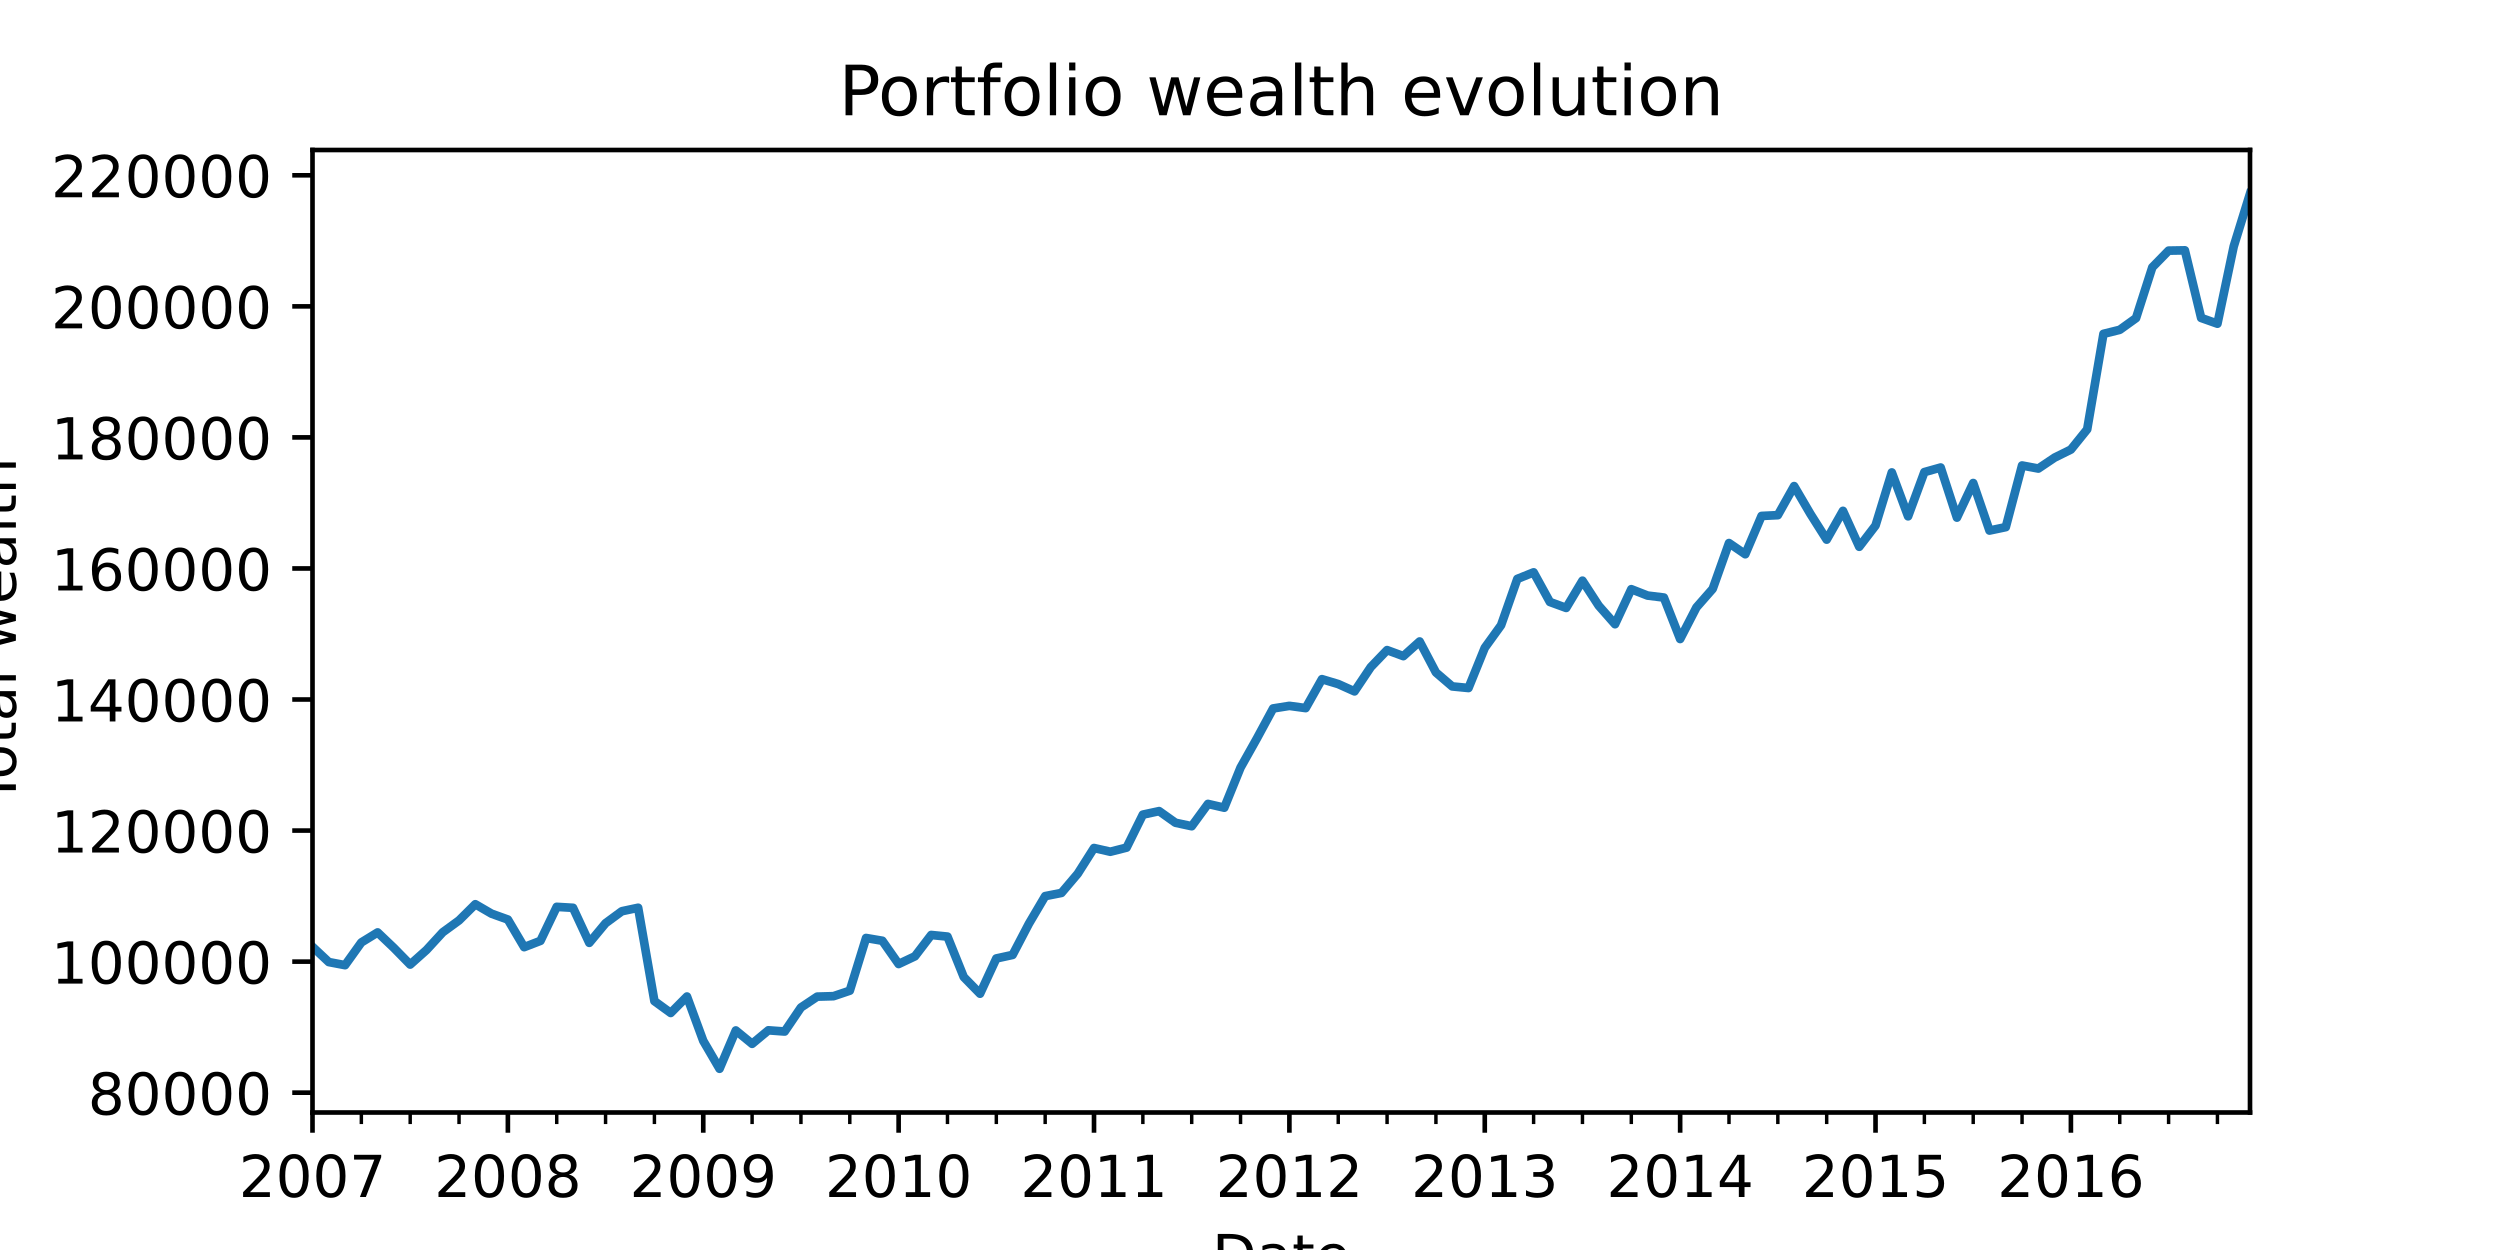
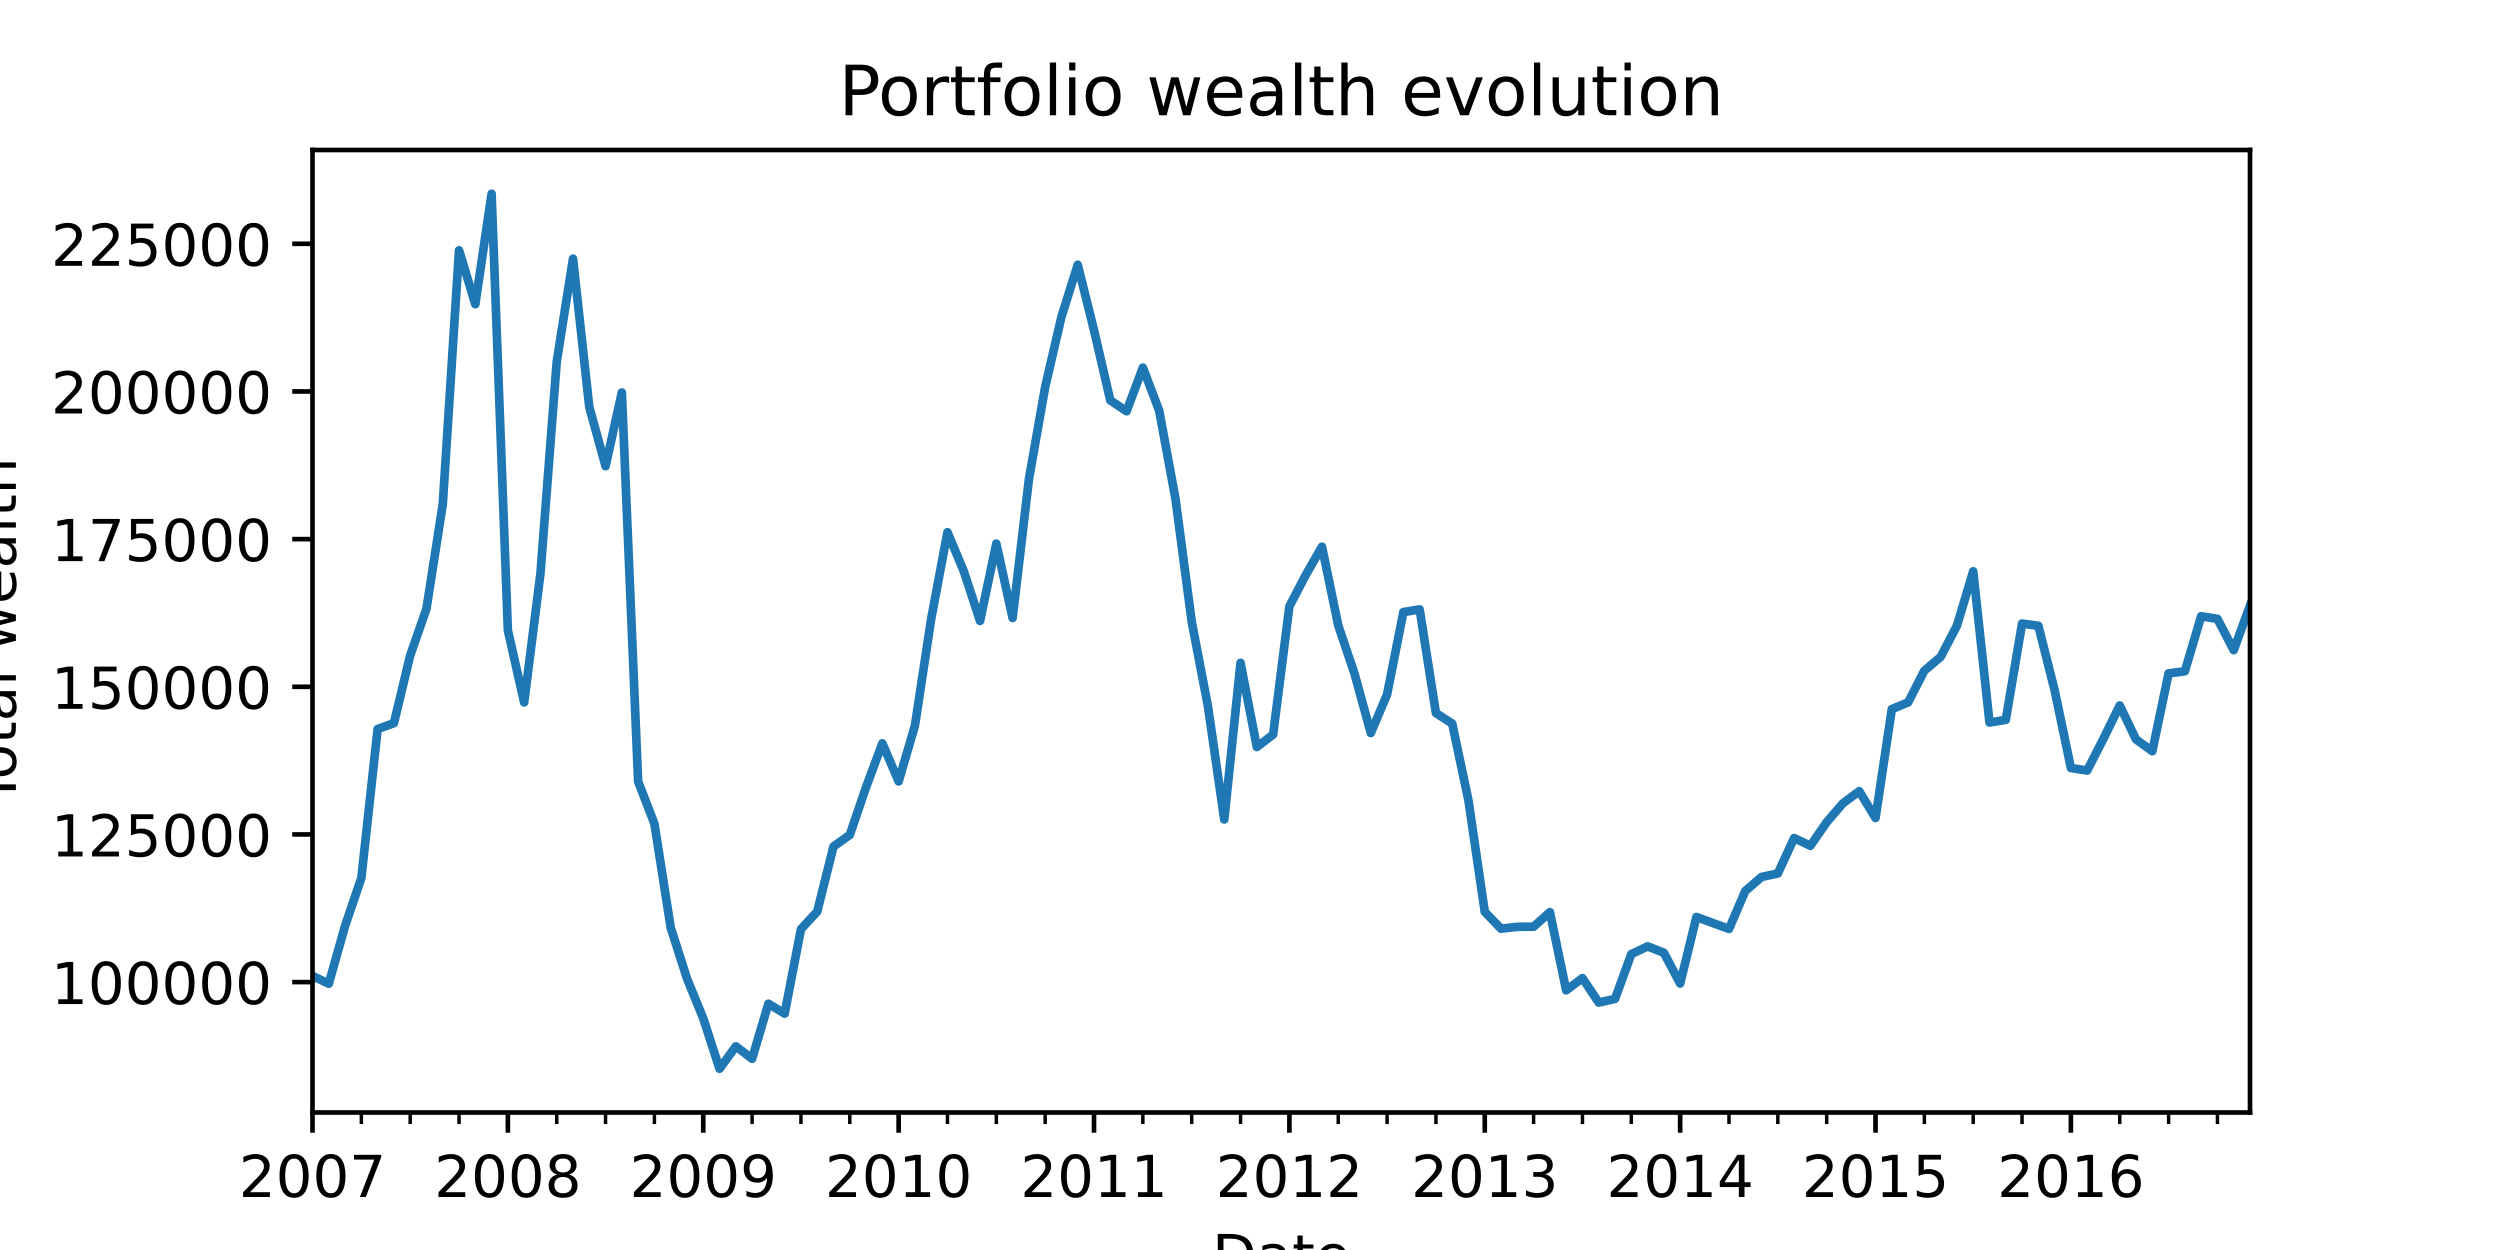
<svg xmlns="http://www.w3.org/2000/svg" xmlns:xlink="http://www.w3.org/1999/xlink" width="432pt" height="216pt" viewBox="0 0 432 216" version="1.1">
  <defs>
    <style type="text/css">*{stroke-linejoin: round; stroke-linecap: butt}</style>
  </defs>
  <g id="figure_1">
    <g id="patch_1">
      <path d="M 0 216  L 432 216  L 432 0  L 0 0  z " style="fill: #ffffff" />
    </g>
    <g id="axes_1">
      <g id="patch_2">
        <path d="M 54 192.24  L 388.8 192.24  L 388.8 25.92  L 54 25.92  z " style="fill: #ffffff" />
      </g>
      <g id="matplotlib.axis_1">
        <g id="xtick_1">
          <g id="line2d_1">
            <defs>
-               <path id="m7a31e59b3d" d="M 0 0  L 0 3.5  " style="stroke: #000000; stroke-width: 0.8" />
+               <path id="m3f038d7e3b" d="M 0 0  L 0 3.5  " style="stroke: #000000; stroke-width: 0.8" />
            </defs>
            <g>
-               <use xlink:href="#m7a31e59b3d" x="54" y="192.24" style="stroke: #000000; stroke-width: 0.8" />
+               <use xlink:href="#m3f038d7e3b" x="54" y="192.24" style="stroke: #000000; stroke-width: 0.8" />
            </g>
          </g>
          <g id="text_1">
            <g transform="translate(41.275 206.8384)scale(0.1 -0.1)">
              <defs>
                <path id="DejaVuSans-32" d="M 1228 531  L 3431 531  L 3431 0  L 469 0  L 469 531  Q 828 903 1448 1529  Q 2069 2156 2228 2338  Q 2531 2678 2651 2914  Q 2772 3150 2772 3378  Q 2772 3750 2511 3984  Q 2250 4219 1831 4219  Q 1534 4219 1204 4116  Q 875 4013 500 3803  L 500 4441  Q 881 4594 1212 4672  Q 1544 4750 1819 4750  Q 2544 4750 2975 4387  Q 3406 4025 3406 3419  Q 3406 3131 3298 2873  Q 3191 2616 2906 2266  Q 2828 2175 2409 1742  Q 1991 1309 1228 531  z " transform="scale(0.015625)" />
                <path id="DejaVuSans-30" d="M 2034 4250  Q 1547 4250 1301 3770  Q 1056 3291 1056 2328  Q 1056 1369 1301 889  Q 1547 409 2034 409  Q 2525 409 2770 889  Q 3016 1369 3016 2328  Q 3016 3291 2770 3770  Q 2525 4250 2034 4250  z M 2034 4750  Q 2819 4750 3233 4129  Q 3647 3509 3647 2328  Q 3647 1150 3233 529  Q 2819 -91 2034 -91  Q 1250 -91 836 529  Q 422 1150 422 2328  Q 422 3509 836 4129  Q 1250 4750 2034 4750  z " transform="scale(0.015625)" />
                <path id="DejaVuSans-37" d="M 525 4666  L 3525 4666  L 3525 4397  L 1831 0  L 1172 0  L 2766 4134  L 525 4134  L 525 4666  z " transform="scale(0.015625)" />
              </defs>
              <use xlink:href="#DejaVuSans-32" />
              <use xlink:href="#DejaVuSans-30" x="63.623" />
              <use xlink:href="#DejaVuSans-30" x="127.246" />
              <use xlink:href="#DejaVuSans-37" x="190.869" />
            </g>
          </g>
        </g>
        <g id="xtick_2">
          <g id="line2d_2">
            <g>
-               <use xlink:href="#m7a31e59b3d" x="87.761" y="192.24" style="stroke: #000000; stroke-width: 0.8" />
+               <use xlink:href="#m3f038d7e3b" x="87.761" y="192.24" style="stroke: #000000; stroke-width: 0.8" />
            </g>
          </g>
          <g id="text_2">
            <g transform="translate(75.03634 206.8384)scale(0.1 -0.1)">
              <defs>
                <path id="DejaVuSans-38" d="M 2034 2216  Q 1584 2216 1326 1975  Q 1069 1734 1069 1313  Q 1069 891 1326 650  Q 1584 409 2034 409  Q 2484 409 2743 651  Q 3003 894 3003 1313  Q 3003 1734 2745 1975  Q 2488 2216 2034 2216  z M 1403 2484  Q 997 2584 770 2862  Q 544 3141 544 3541  Q 544 4100 942 4425  Q 1341 4750 2034 4750  Q 2731 4750 3128 4425  Q 3525 4100 3525 3541  Q 3525 3141 3298 2862  Q 3072 2584 2669 2484  Q 3125 2378 3379 2068  Q 3634 1759 3634 1313  Q 3634 634 3220 271  Q 2806 -91 2034 -91  Q 1263 -91 848 271  Q 434 634 434 1313  Q 434 1759 690 2068  Q 947 2378 1403 2484  z M 1172 3481  Q 1172 3119 1398 2916  Q 1625 2713 2034 2713  Q 2441 2713 2670 2916  Q 2900 3119 2900 3481  Q 2900 3844 2670 4047  Q 2441 4250 2034 4250  Q 1625 4250 1398 4047  Q 1172 3844 1172 3481  z " transform="scale(0.015625)" />
              </defs>
              <use xlink:href="#DejaVuSans-32" />
              <use xlink:href="#DejaVuSans-30" x="63.623" />
              <use xlink:href="#DejaVuSans-30" x="127.246" />
              <use xlink:href="#DejaVuSans-38" x="190.869" />
            </g>
          </g>
        </g>
        <g id="xtick_3">
          <g id="line2d_3">
            <g>
-               <use xlink:href="#m7a31e59b3d" x="121.523" y="192.24" style="stroke: #000000; stroke-width: 0.8" />
+               <use xlink:href="#m3f038d7e3b" x="121.523" y="192.24" style="stroke: #000000; stroke-width: 0.8" />
            </g>
          </g>
          <g id="text_3">
            <g transform="translate(108.7977 206.8384)scale(0.1 -0.1)">
              <defs>
                <path id="DejaVuSans-39" d="M 703 97  L 703 672  Q 941 559 1184 500  Q 1428 441 1663 441  Q 2288 441 2617 861  Q 2947 1281 2994 2138  Q 2813 1869 2534 1725  Q 2256 1581 1919 1581  Q 1219 1581 811 2004  Q 403 2428 403 3163  Q 403 3881 828 4315  Q 1253 4750 1959 4750  Q 2769 4750 3195 4129  Q 3622 3509 3622 2328  Q 3622 1225 3098 567  Q 2575 -91 1691 -91  Q 1453 -91 1209 -44  Q 966 3 703 97  z M 1959 2075  Q 2384 2075 2632 2365  Q 2881 2656 2881 3163  Q 2881 3666 2632 3958  Q 2384 4250 1959 4250  Q 1534 4250 1286 3958  Q 1038 3666 1038 3163  Q 1038 2656 1286 2365  Q 1534 2075 1959 2075  z " transform="scale(0.015625)" />
              </defs>
              <use xlink:href="#DejaVuSans-32" />
              <use xlink:href="#DejaVuSans-30" x="63.623" />
              <use xlink:href="#DejaVuSans-30" x="127.246" />
              <use xlink:href="#DejaVuSans-39" x="190.869" />
            </g>
          </g>
        </g>
        <g id="xtick_4">
          <g id="line2d_4">
            <g>
-               <use xlink:href="#m7a31e59b3d" x="155.284" y="192.24" style="stroke: #000000; stroke-width: 0.8" />
+               <use xlink:href="#m3f038d7e3b" x="155.284" y="192.24" style="stroke: #000000; stroke-width: 0.8" />
            </g>
          </g>
          <g id="text_4">
            <g transform="translate(142.559 206.8384)scale(0.1 -0.1)">
              <defs>
                <path id="DejaVuSans-31" d="M 794 531  L 1825 531  L 1825 4091  L 703 3866  L 703 4441  L 1819 4666  L 2450 4666  L 2450 531  L 3481 531  L 3481 0  L 794 0  L 794 531  z " transform="scale(0.015625)" />
              </defs>
              <use xlink:href="#DejaVuSans-32" />
              <use xlink:href="#DejaVuSans-30" x="63.623" />
              <use xlink:href="#DejaVuSans-31" x="127.246" />
              <use xlink:href="#DejaVuSans-30" x="190.869" />
            </g>
          </g>
        </g>
        <g id="xtick_5">
          <g id="line2d_5">
            <g>
-               <use xlink:href="#m7a31e59b3d" x="189.045" y="192.24" style="stroke: #000000; stroke-width: 0.8" />
+               <use xlink:href="#m3f038d7e3b" x="189.045" y="192.24" style="stroke: #000000; stroke-width: 0.8" />
            </g>
          </g>
          <g id="text_5">
            <g transform="translate(176.3204 206.8384)scale(0.1 -0.1)">
              <use xlink:href="#DejaVuSans-32" />
              <use xlink:href="#DejaVuSans-30" x="63.623" />
              <use xlink:href="#DejaVuSans-31" x="127.246" />
              <use xlink:href="#DejaVuSans-31" x="190.869" />
            </g>
          </g>
        </g>
        <g id="xtick_6">
          <g id="line2d_6">
            <g>
-               <use xlink:href="#m7a31e59b3d" x="222.807" y="192.24" style="stroke: #000000; stroke-width: 0.8" />
+               <use xlink:href="#m3f038d7e3b" x="222.807" y="192.24" style="stroke: #000000; stroke-width: 0.8" />
            </g>
          </g>
          <g id="text_6">
            <g transform="translate(210.0817 206.8384)scale(0.1 -0.1)">
              <use xlink:href="#DejaVuSans-32" />
              <use xlink:href="#DejaVuSans-30" x="63.623" />
              <use xlink:href="#DejaVuSans-31" x="127.246" />
              <use xlink:href="#DejaVuSans-32" x="190.869" />
            </g>
          </g>
        </g>
        <g id="xtick_7">
          <g id="line2d_7">
            <g>
-               <use xlink:href="#m7a31e59b3d" x="256.568" y="192.24" style="stroke: #000000; stroke-width: 0.8" />
+               <use xlink:href="#m3f038d7e3b" x="256.568" y="192.24" style="stroke: #000000; stroke-width: 0.8" />
            </g>
          </g>
          <g id="text_7">
            <g transform="translate(243.8431 206.8384)scale(0.1 -0.1)">
              <defs>
                <path id="DejaVuSans-33" d="M 2597 2516  Q 3050 2419 3304 2112  Q 3559 1806 3559 1356  Q 3559 666 3084 287  Q 2609 -91 1734 -91  Q 1441 -91 1130 -33  Q 819 25 488 141  L 488 750  Q 750 597 1062 519  Q 1375 441 1716 441  Q 2309 441 2620 675  Q 2931 909 2931 1356  Q 2931 1769 2642 2001  Q 2353 2234 1838 2234  L 1294 2234  L 1294 2753  L 1863 2753  Q 2328 2753 2575 2939  Q 2822 3125 2822 3475  Q 2822 3834 2567 4026  Q 2313 4219 1838 4219  Q 1578 4219 1281 4162  Q 984 4106 628 3988  L 628 4550  Q 988 4650 1302 4700  Q 1616 4750 1894 4750  Q 2613 4750 3031 4423  Q 3450 4097 3450 3541  Q 3450 3153 3228 2886  Q 3006 2619 2597 2516  z " transform="scale(0.015625)" />
              </defs>
              <use xlink:href="#DejaVuSans-32" />
              <use xlink:href="#DejaVuSans-30" x="63.623" />
              <use xlink:href="#DejaVuSans-31" x="127.246" />
              <use xlink:href="#DejaVuSans-33" x="190.869" />
            </g>
          </g>
        </g>
        <g id="xtick_8">
          <g id="line2d_8">
            <g>
-               <use xlink:href="#m7a31e59b3d" x="290.329" y="192.24" style="stroke: #000000; stroke-width: 0.8" />
+               <use xlink:href="#m3f038d7e3b" x="290.329" y="192.24" style="stroke: #000000; stroke-width: 0.8" />
            </g>
          </g>
          <g id="text_8">
            <g transform="translate(277.6044 206.8384)scale(0.1 -0.1)">
              <defs>
                <path id="DejaVuSans-34" d="M 2419 4116  L 825 1625  L 2419 1625  L 2419 4116  z M 2253 4666  L 3047 4666  L 3047 1625  L 3713 1625  L 3713 1100  L 3047 1100  L 3047 0  L 2419 0  L 2419 1100  L 313 1100  L 313 1709  L 2253 4666  z " transform="scale(0.015625)" />
              </defs>
              <use xlink:href="#DejaVuSans-32" />
              <use xlink:href="#DejaVuSans-30" x="63.623" />
              <use xlink:href="#DejaVuSans-31" x="127.246" />
              <use xlink:href="#DejaVuSans-34" x="190.869" />
            </g>
          </g>
        </g>
        <g id="xtick_9">
          <g id="line2d_9">
            <g>
-               <use xlink:href="#m7a31e59b3d" x="324.091" y="192.24" style="stroke: #000000; stroke-width: 0.8" />
+               <use xlink:href="#m3f038d7e3b" x="324.091" y="192.24" style="stroke: #000000; stroke-width: 0.8" />
            </g>
          </g>
          <g id="text_9">
            <g transform="translate(311.3658 206.8384)scale(0.1 -0.1)">
              <defs>
                <path id="DejaVuSans-35" d="M 691 4666  L 3169 4666  L 3169 4134  L 1269 4134  L 1269 2991  Q 1406 3038 1543 3061  Q 1681 3084 1819 3084  Q 2600 3084 3056 2656  Q 3513 2228 3513 1497  Q 3513 744 3044 326  Q 2575 -91 1722 -91  Q 1428 -91 1123 -41  Q 819 9 494 109  L 494 744  Q 775 591 1075 516  Q 1375 441 1709 441  Q 2250 441 2565 725  Q 2881 1009 2881 1497  Q 2881 1984 2565 2268  Q 2250 2553 1709 2553  Q 1456 2553 1204 2497  Q 953 2441 691 2322  L 691 4666  z " transform="scale(0.015625)" />
              </defs>
              <use xlink:href="#DejaVuSans-32" />
              <use xlink:href="#DejaVuSans-30" x="63.623" />
              <use xlink:href="#DejaVuSans-31" x="127.246" />
              <use xlink:href="#DejaVuSans-35" x="190.869" />
            </g>
          </g>
        </g>
        <g id="xtick_10">
          <g id="line2d_10">
            <g>
-               <use xlink:href="#m7a31e59b3d" x="357.852" y="192.24" style="stroke: #000000; stroke-width: 0.8" />
+               <use xlink:href="#m3f038d7e3b" x="357.852" y="192.24" style="stroke: #000000; stroke-width: 0.8" />
            </g>
          </g>
          <g id="text_10">
            <g transform="translate(345.1271 206.8384)scale(0.1 -0.1)">
              <defs>
                <path id="DejaVuSans-36" d="M 2113 2584  Q 1688 2584 1439 2293  Q 1191 2003 1191 1497  Q 1191 994 1439 701  Q 1688 409 2113 409  Q 2538 409 2786 701  Q 3034 994 3034 1497  Q 3034 2003 2786 2293  Q 2538 2584 2113 2584  z M 3366 4563  L 3366 3988  Q 3128 4100 2886 4159  Q 2644 4219 2406 4219  Q 1781 4219 1451 3797  Q 1122 3375 1075 2522  Q 1259 2794 1537 2939  Q 1816 3084 2150 3084  Q 2853 3084 3261 2657  Q 3669 2231 3669 1497  Q 3669 778 3244 343  Q 2819 -91 2113 -91  Q 1303 -91 875 529  Q 447 1150 447 2328  Q 447 3434 972 4092  Q 1497 4750 2381 4750  Q 2619 4750 2861 4703  Q 3103 4656 3366 4563  z " transform="scale(0.015625)" />
              </defs>
              <use xlink:href="#DejaVuSans-32" />
              <use xlink:href="#DejaVuSans-30" x="63.623" />
              <use xlink:href="#DejaVuSans-31" x="127.246" />
              <use xlink:href="#DejaVuSans-36" x="190.869" />
            </g>
          </g>
        </g>
        <g id="xtick_11">
          <g id="line2d_11">
            <defs>
-               <path id="m9f7420fb5e" d="M 0 0  L 0 2  " style="stroke: #000000; stroke-width: 0.6" />
+               <path id="m1c3dca1311" d="M 0 0  L 0 2  " style="stroke: #000000; stroke-width: 0.6" />
            </defs>
            <g>
-               <use xlink:href="#m9f7420fb5e" x="62.44" y="192.24" style="stroke: #000000; stroke-width: 0.6" />
+               <use xlink:href="#m1c3dca1311" x="62.44" y="192.24" style="stroke: #000000; stroke-width: 0.6" />
            </g>
          </g>
        </g>
        <g id="xtick_12">
          <g id="line2d_12">
            <g>
-               <use xlink:href="#m9f7420fb5e" x="70.881" y="192.24" style="stroke: #000000; stroke-width: 0.6" />
+               <use xlink:href="#m1c3dca1311" x="70.881" y="192.24" style="stroke: #000000; stroke-width: 0.6" />
            </g>
          </g>
        </g>
        <g id="xtick_13">
          <g id="line2d_13">
            <g>
-               <use xlink:href="#m9f7420fb5e" x="79.321" y="192.24" style="stroke: #000000; stroke-width: 0.6" />
+               <use xlink:href="#m1c3dca1311" x="79.321" y="192.24" style="stroke: #000000; stroke-width: 0.6" />
            </g>
          </g>
        </g>
        <g id="xtick_14">
          <g id="line2d_14">
            <g>
-               <use xlink:href="#m9f7420fb5e" x="96.202" y="192.24" style="stroke: #000000; stroke-width: 0.6" />
+               <use xlink:href="#m1c3dca1311" x="96.202" y="192.24" style="stroke: #000000; stroke-width: 0.6" />
            </g>
          </g>
        </g>
        <g id="xtick_15">
          <g id="line2d_15">
            <g>
-               <use xlink:href="#m9f7420fb5e" x="104.642" y="192.24" style="stroke: #000000; stroke-width: 0.6" />
+               <use xlink:href="#m1c3dca1311" x="104.642" y="192.24" style="stroke: #000000; stroke-width: 0.6" />
            </g>
          </g>
        </g>
        <g id="xtick_16">
          <g id="line2d_16">
            <g>
-               <use xlink:href="#m9f7420fb5e" x="113.082" y="192.24" style="stroke: #000000; stroke-width: 0.6" />
+               <use xlink:href="#m1c3dca1311" x="113.082" y="192.24" style="stroke: #000000; stroke-width: 0.6" />
            </g>
          </g>
        </g>
        <g id="xtick_17">
          <g id="line2d_17">
            <g>
-               <use xlink:href="#m9f7420fb5e" x="129.963" y="192.24" style="stroke: #000000; stroke-width: 0.6" />
+               <use xlink:href="#m1c3dca1311" x="129.963" y="192.24" style="stroke: #000000; stroke-width: 0.6" />
            </g>
          </g>
        </g>
        <g id="xtick_18">
          <g id="line2d_18">
            <g>
-               <use xlink:href="#m9f7420fb5e" x="138.403" y="192.24" style="stroke: #000000; stroke-width: 0.6" />
+               <use xlink:href="#m1c3dca1311" x="138.403" y="192.24" style="stroke: #000000; stroke-width: 0.6" />
            </g>
          </g>
        </g>
        <g id="xtick_19">
          <g id="line2d_19">
            <g>
-               <use xlink:href="#m9f7420fb5e" x="146.844" y="192.24" style="stroke: #000000; stroke-width: 0.6" />
+               <use xlink:href="#m1c3dca1311" x="146.844" y="192.24" style="stroke: #000000; stroke-width: 0.6" />
            </g>
          </g>
        </g>
        <g id="xtick_20">
          <g id="line2d_20">
            <g>
-               <use xlink:href="#m9f7420fb5e" x="163.724" y="192.24" style="stroke: #000000; stroke-width: 0.6" />
+               <use xlink:href="#m1c3dca1311" x="163.724" y="192.24" style="stroke: #000000; stroke-width: 0.6" />
            </g>
          </g>
        </g>
        <g id="xtick_21">
          <g id="line2d_21">
            <g>
-               <use xlink:href="#m9f7420fb5e" x="172.165" y="192.24" style="stroke: #000000; stroke-width: 0.6" />
+               <use xlink:href="#m1c3dca1311" x="172.165" y="192.24" style="stroke: #000000; stroke-width: 0.6" />
            </g>
          </g>
        </g>
        <g id="xtick_22">
          <g id="line2d_22">
            <g>
-               <use xlink:href="#m9f7420fb5e" x="180.605" y="192.24" style="stroke: #000000; stroke-width: 0.6" />
+               <use xlink:href="#m1c3dca1311" x="180.605" y="192.24" style="stroke: #000000; stroke-width: 0.6" />
            </g>
          </g>
        </g>
        <g id="xtick_23">
          <g id="line2d_23">
            <g>
-               <use xlink:href="#m9f7420fb5e" x="197.486" y="192.24" style="stroke: #000000; stroke-width: 0.6" />
+               <use xlink:href="#m1c3dca1311" x="197.486" y="192.24" style="stroke: #000000; stroke-width: 0.6" />
            </g>
          </g>
        </g>
        <g id="xtick_24">
          <g id="line2d_24">
            <g>
-               <use xlink:href="#m9f7420fb5e" x="205.926" y="192.24" style="stroke: #000000; stroke-width: 0.6" />
+               <use xlink:href="#m1c3dca1311" x="205.926" y="192.24" style="stroke: #000000; stroke-width: 0.6" />
            </g>
          </g>
        </g>
        <g id="xtick_25">
          <g id="line2d_25">
            <g>
-               <use xlink:href="#m9f7420fb5e" x="214.366" y="192.24" style="stroke: #000000; stroke-width: 0.6" />
+               <use xlink:href="#m1c3dca1311" x="214.366" y="192.24" style="stroke: #000000; stroke-width: 0.6" />
            </g>
          </g>
        </g>
        <g id="xtick_26">
          <g id="line2d_26">
            <g>
-               <use xlink:href="#m9f7420fb5e" x="231.247" y="192.24" style="stroke: #000000; stroke-width: 0.6" />
+               <use xlink:href="#m1c3dca1311" x="231.247" y="192.24" style="stroke: #000000; stroke-width: 0.6" />
            </g>
          </g>
        </g>
        <g id="xtick_27">
          <g id="line2d_27">
            <g>
-               <use xlink:href="#m9f7420fb5e" x="239.687" y="192.24" style="stroke: #000000; stroke-width: 0.6" />
+               <use xlink:href="#m1c3dca1311" x="239.687" y="192.24" style="stroke: #000000; stroke-width: 0.6" />
            </g>
          </g>
        </g>
        <g id="xtick_28">
          <g id="line2d_28">
            <g>
-               <use xlink:href="#m9f7420fb5e" x="248.128" y="192.24" style="stroke: #000000; stroke-width: 0.6" />
+               <use xlink:href="#m1c3dca1311" x="248.128" y="192.24" style="stroke: #000000; stroke-width: 0.6" />
            </g>
          </g>
        </g>
        <g id="xtick_29">
          <g id="line2d_29">
            <g>
-               <use xlink:href="#m9f7420fb5e" x="265.008" y="192.24" style="stroke: #000000; stroke-width: 0.6" />
+               <use xlink:href="#m1c3dca1311" x="265.008" y="192.24" style="stroke: #000000; stroke-width: 0.6" />
            </g>
          </g>
        </g>
        <g id="xtick_30">
          <g id="line2d_30">
            <g>
-               <use xlink:href="#m9f7420fb5e" x="273.449" y="192.24" style="stroke: #000000; stroke-width: 0.6" />
+               <use xlink:href="#m1c3dca1311" x="273.449" y="192.24" style="stroke: #000000; stroke-width: 0.6" />
            </g>
          </g>
        </g>
        <g id="xtick_31">
          <g id="line2d_31">
            <g>
-               <use xlink:href="#m9f7420fb5e" x="281.889" y="192.24" style="stroke: #000000; stroke-width: 0.6" />
+               <use xlink:href="#m1c3dca1311" x="281.889" y="192.24" style="stroke: #000000; stroke-width: 0.6" />
            </g>
          </g>
        </g>
        <g id="xtick_32">
          <g id="line2d_32">
            <g>
-               <use xlink:href="#m9f7420fb5e" x="298.77" y="192.24" style="stroke: #000000; stroke-width: 0.6" />
+               <use xlink:href="#m1c3dca1311" x="298.77" y="192.24" style="stroke: #000000; stroke-width: 0.6" />
            </g>
          </g>
        </g>
        <g id="xtick_33">
          <g id="line2d_33">
            <g>
-               <use xlink:href="#m9f7420fb5e" x="307.21" y="192.24" style="stroke: #000000; stroke-width: 0.6" />
+               <use xlink:href="#m1c3dca1311" x="307.21" y="192.24" style="stroke: #000000; stroke-width: 0.6" />
            </g>
          </g>
        </g>
        <g id="xtick_34">
          <g id="line2d_34">
            <g>
-               <use xlink:href="#m9f7420fb5e" x="315.65" y="192.24" style="stroke: #000000; stroke-width: 0.6" />
+               <use xlink:href="#m1c3dca1311" x="315.65" y="192.24" style="stroke: #000000; stroke-width: 0.6" />
            </g>
          </g>
        </g>
        <g id="xtick_35">
          <g id="line2d_35">
            <g>
-               <use xlink:href="#m9f7420fb5e" x="332.531" y="192.24" style="stroke: #000000; stroke-width: 0.6" />
+               <use xlink:href="#m1c3dca1311" x="332.531" y="192.24" style="stroke: #000000; stroke-width: 0.6" />
            </g>
          </g>
        </g>
        <g id="xtick_36">
          <g id="line2d_36">
            <g>
-               <use xlink:href="#m9f7420fb5e" x="340.971" y="192.24" style="stroke: #000000; stroke-width: 0.6" />
+               <use xlink:href="#m1c3dca1311" x="340.971" y="192.24" style="stroke: #000000; stroke-width: 0.6" />
            </g>
          </g>
        </g>
        <g id="xtick_37">
          <g id="line2d_37">
            <g>
-               <use xlink:href="#m9f7420fb5e" x="349.412" y="192.24" style="stroke: #000000; stroke-width: 0.6" />
+               <use xlink:href="#m1c3dca1311" x="349.412" y="192.24" style="stroke: #000000; stroke-width: 0.6" />
            </g>
          </g>
        </g>
        <g id="xtick_38">
          <g id="line2d_38">
            <g>
-               <use xlink:href="#m9f7420fb5e" x="366.292" y="192.24" style="stroke: #000000; stroke-width: 0.6" />
+               <use xlink:href="#m1c3dca1311" x="366.292" y="192.24" style="stroke: #000000; stroke-width: 0.6" />
            </g>
          </g>
        </g>
        <g id="xtick_39">
          <g id="line2d_39">
            <g>
-               <use xlink:href="#m9f7420fb5e" x="374.733" y="192.24" style="stroke: #000000; stroke-width: 0.6" />
+               <use xlink:href="#m1c3dca1311" x="374.733" y="192.24" style="stroke: #000000; stroke-width: 0.6" />
            </g>
          </g>
        </g>
        <g id="xtick_40">
          <g id="line2d_40">
            <g>
-               <use xlink:href="#m9f7420fb5e" x="383.173" y="192.24" style="stroke: #000000; stroke-width: 0.6" />
+               <use xlink:href="#m1c3dca1311" x="383.173" y="192.24" style="stroke: #000000; stroke-width: 0.6" />
            </g>
          </g>
        </g>
        <g id="text_11">
          <g transform="translate(209.4492 220.5166)scale(0.1 -0.1)">
            <defs>
              <path id="DejaVuSans-44" d="M 1259 4147  L 1259 519  L 2022 519  Q 2988 519 3436 956  Q 3884 1394 3884 2338  Q 3884 3275 3436 3711  Q 2988 4147 2022 4147  L 1259 4147  z M 628 4666  L 1925 4666  Q 3281 4666 3915 4102  Q 4550 3538 4550 2338  Q 4550 1131 3912 565  Q 3275 0 1925 0  L 628 0  L 628 4666  z " transform="scale(0.015625)" />
              <path id="DejaVuSans-61" d="M 2194 1759  Q 1497 1759 1228 1600  Q 959 1441 959 1056  Q 959 750 1161 570  Q 1363 391 1709 391  Q 2188 391 2477 730  Q 2766 1069 2766 1631  L 2766 1759  L 2194 1759  z M 3341 1997  L 3341 0  L 2766 0  L 2766 531  Q 2569 213 2275 61  Q 1981 -91 1556 -91  Q 1019 -91 701 211  Q 384 513 384 1019  Q 384 1609 779 1909  Q 1175 2209 1959 2209  L 2766 2209  L 2766 2266  Q 2766 2663 2505 2880  Q 2244 3097 1772 3097  Q 1472 3097 1187 3025  Q 903 2953 641 2809  L 641 3341  Q 956 3463 1253 3523  Q 1550 3584 1831 3584  Q 2591 3584 2966 3190  Q 3341 2797 3341 1997  z " transform="scale(0.015625)" />
              <path id="DejaVuSans-74" d="M 1172 4494  L 1172 3500  L 2356 3500  L 2356 3053  L 1172 3053  L 1172 1153  Q 1172 725 1289 603  Q 1406 481 1766 481  L 2356 481  L 2356 0  L 1766 0  Q 1100 0 847 248  Q 594 497 594 1153  L 594 3053  L 172 3053  L 172 3500  L 594 3500  L 594 4494  L 1172 4494  z " transform="scale(0.015625)" />
              <path id="DejaVuSans-65" d="M 3597 1894  L 3597 1613  L 953 1613  Q 991 1019 1311 708  Q 1631 397 2203 397  Q 2534 397 2845 478  Q 3156 559 3463 722  L 3463 178  Q 3153 47 2828 -22  Q 2503 -91 2169 -91  Q 1331 -91 842 396  Q 353 884 353 1716  Q 353 2575 817 3079  Q 1281 3584 2069 3584  Q 2775 3584 3186 3129  Q 3597 2675 3597 1894  z M 3022 2063  Q 3016 2534 2758 2815  Q 2500 3097 2075 3097  Q 1594 3097 1305 2825  Q 1016 2553 972 2059  L 3022 2063  z " transform="scale(0.015625)" />
            </defs>
            <use xlink:href="#DejaVuSans-44" />
            <use xlink:href="#DejaVuSans-61" x="77.002" />
            <use xlink:href="#DejaVuSans-74" x="138.281" />
            <use xlink:href="#DejaVuSans-65" x="177.49" />
          </g>
        </g>
      </g>
      <g id="matplotlib.axis_2">
        <g id="ytick_1">
          <g id="line2d_41">
            <defs>
-               <path id="mb64208b0cc" d="M 0 0  L -3.5 0  " style="stroke: #000000; stroke-width: 0.8" />
+               <path id="m5a49c52215" d="M 0 0  L -3.5 0  " style="stroke: #000000; stroke-width: 0.8" />
            </defs>
            <g>
-               <use xlink:href="#mb64208b0cc" x="54" y="188.814" style="stroke: #000000; stroke-width: 0.8" />
+               <use xlink:href="#m5a49c52215" x="54" y="169.709" style="stroke: #000000; stroke-width: 0.8" />
            </g>
          </g>
          <g id="text_12">
-             <g transform="translate(15.1875 192.6128)scale(0.1 -0.1)">
-               <use xlink:href="#DejaVuSans-38" />
-               <use xlink:href="#DejaVuSans-30" x="63.623" />
-               <use xlink:href="#DejaVuSans-30" x="127.246" />
-               <use xlink:href="#DejaVuSans-30" x="190.869" />
-               <use xlink:href="#DejaVuSans-30" x="254.492" />
-             </g>
-           </g>
-         </g>
-         <g id="ytick_2">
-           <g id="line2d_42">
-             <g>
-               <use xlink:href="#mb64208b0cc" x="54" y="166.168" style="stroke: #000000; stroke-width: 0.8" />
-             </g>
-           </g>
-           <g id="text_13">
-             <g transform="translate(8.825 169.9668)scale(0.1 -0.1)">
+             <g transform="translate(8.825 173.5079)scale(0.1 -0.1)">
              <use xlink:href="#DejaVuSans-31" />
              <use xlink:href="#DejaVuSans-30" x="63.623" />
              <use xlink:href="#DejaVuSans-30" x="127.246" />
              <use xlink:href="#DejaVuSans-30" x="190.869" />
              <use xlink:href="#DejaVuSans-30" x="254.492" />
              <use xlink:href="#DejaVuSans-30" x="318.115" />
            </g>
          </g>
        </g>
+         <g id="ytick_2">
+           <g id="line2d_42">
+             <g>
+               <use xlink:href="#m5a49c52215" x="54" y="144.193" style="stroke: #000000; stroke-width: 0.8" />
+             </g>
+           </g>
+           <g id="text_13">
+             <g transform="translate(8.825 147.9921)scale(0.1 -0.1)">
+               <use xlink:href="#DejaVuSans-31" />
+               <use xlink:href="#DejaVuSans-32" x="63.623" />
+               <use xlink:href="#DejaVuSans-35" x="127.246" />
+               <use xlink:href="#DejaVuSans-30" x="190.869" />
+               <use xlink:href="#DejaVuSans-30" x="254.492" />
+               <use xlink:href="#DejaVuSans-30" x="318.115" />
+             </g>
+           </g>
+         </g>
        <g id="ytick_3">
          <g id="line2d_43">
            <g>
-               <use xlink:href="#mb64208b0cc" x="54" y="143.522" style="stroke: #000000; stroke-width: 0.8" />
+               <use xlink:href="#m5a49c52215" x="54" y="118.677" style="stroke: #000000; stroke-width: 0.8" />
            </g>
          </g>
          <g id="text_14">
-             <g transform="translate(8.825 147.3208)scale(0.1 -0.1)">
+             <g transform="translate(8.825 122.4763)scale(0.1 -0.1)">
              <use xlink:href="#DejaVuSans-31" />
-               <use xlink:href="#DejaVuSans-32" x="63.623" />
+               <use xlink:href="#DejaVuSans-35" x="63.623" />
              <use xlink:href="#DejaVuSans-30" x="127.246" />
              <use xlink:href="#DejaVuSans-30" x="190.869" />
              <use xlink:href="#DejaVuSans-30" x="254.492" />
              <use xlink:href="#DejaVuSans-30" x="318.115" />
            </g>
          </g>
        </g>
        <g id="ytick_4">
          <g id="line2d_44">
            <g>
-               <use xlink:href="#mb64208b0cc" x="54" y="120.876" style="stroke: #000000; stroke-width: 0.8" />
+               <use xlink:href="#m5a49c52215" x="54" y="93.161" style="stroke: #000000; stroke-width: 0.8" />
            </g>
          </g>
          <g id="text_15">
-             <g transform="translate(8.825 124.6748)scale(0.1 -0.1)">
+             <g transform="translate(8.825 96.96049)scale(0.1 -0.1)">
              <use xlink:href="#DejaVuSans-31" />
-               <use xlink:href="#DejaVuSans-34" x="63.623" />
+               <use xlink:href="#DejaVuSans-37" x="63.623" />
+               <use xlink:href="#DejaVuSans-35" x="127.246" />
+               <use xlink:href="#DejaVuSans-30" x="190.869" />
+               <use xlink:href="#DejaVuSans-30" x="254.492" />
+               <use xlink:href="#DejaVuSans-30" x="318.115" />
+             </g>
+           </g>
+         </g>
+         <g id="ytick_5">
+           <g id="line2d_45">
+             <g>
+               <use xlink:href="#m5a49c52215" x="54" y="67.645" style="stroke: #000000; stroke-width: 0.8" />
+             </g>
+           </g>
+           <g id="text_16">
+             <g transform="translate(8.825 71.44467)scale(0.1 -0.1)">
+               <use xlink:href="#DejaVuSans-32" />
+               <use xlink:href="#DejaVuSans-30" x="63.623" />
              <use xlink:href="#DejaVuSans-30" x="127.246" />
              <use xlink:href="#DejaVuSans-30" x="190.869" />
              <use xlink:href="#DejaVuSans-30" x="254.492" />
              <use xlink:href="#DejaVuSans-30" x="318.115" />
            </g>
          </g>
        </g>
-         <g id="ytick_5">
-           <g id="line2d_45">
-             <g>
-               <use xlink:href="#mb64208b0cc" x="54" y="98.23" style="stroke: #000000; stroke-width: 0.8" />
-             </g>
-           </g>
-           <g id="text_16">
-             <g transform="translate(8.825 102.0288)scale(0.1 -0.1)">
-               <use xlink:href="#DejaVuSans-31" />
-               <use xlink:href="#DejaVuSans-36" x="63.623" />
-               <use xlink:href="#DejaVuSans-30" x="127.246" />
+         <g id="ytick_6">
+           <g id="line2d_46">
+             <g>
+               <use xlink:href="#m5a49c52215" x="54" y="42.13" style="stroke: #000000; stroke-width: 0.8" />
+             </g>
+           </g>
+           <g id="text_17">
+             <g transform="translate(8.825 45.92885)scale(0.1 -0.1)">
+               <use xlink:href="#DejaVuSans-32" />
+               <use xlink:href="#DejaVuSans-32" x="63.623" />
+               <use xlink:href="#DejaVuSans-35" x="127.246" />
              <use xlink:href="#DejaVuSans-30" x="190.869" />
              <use xlink:href="#DejaVuSans-30" x="254.492" />
              <use xlink:href="#DejaVuSans-30" x="318.115" />
            </g>
          </g>
        </g>
-         <g id="ytick_6">
-           <g id="line2d_46">
-             <g>
-               <use xlink:href="#mb64208b0cc" x="54" y="75.584" style="stroke: #000000; stroke-width: 0.8" />
-             </g>
-           </g>
-           <g id="text_17">
-             <g transform="translate(8.825 79.38283)scale(0.1 -0.1)">
-               <use xlink:href="#DejaVuSans-31" />
-               <use xlink:href="#DejaVuSans-38" x="63.623" />
-               <use xlink:href="#DejaVuSans-30" x="127.246" />
-               <use xlink:href="#DejaVuSans-30" x="190.869" />
-               <use xlink:href="#DejaVuSans-30" x="254.492" />
-               <use xlink:href="#DejaVuSans-30" x="318.115" />
-             </g>
-           </g>
-         </g>
-         <g id="ytick_7">
-           <g id="line2d_47">
-             <g>
-               <use xlink:href="#mb64208b0cc" x="54" y="52.938" style="stroke: #000000; stroke-width: 0.8" />
-             </g>
-           </g>
-           <g id="text_18">
-             <g transform="translate(8.825 56.73683)scale(0.1 -0.1)">
-               <use xlink:href="#DejaVuSans-32" />
-               <use xlink:href="#DejaVuSans-30" x="63.623" />
-               <use xlink:href="#DejaVuSans-30" x="127.246" />
-               <use xlink:href="#DejaVuSans-30" x="190.869" />
-               <use xlink:href="#DejaVuSans-30" x="254.492" />
-               <use xlink:href="#DejaVuSans-30" x="318.115" />
-             </g>
-           </g>
-         </g>
-         <g id="ytick_8">
-           <g id="line2d_48">
-             <g>
-               <use xlink:href="#mb64208b0cc" x="54" y="30.292" style="stroke: #000000; stroke-width: 0.8" />
-             </g>
-           </g>
-           <g id="text_19">
-             <g transform="translate(8.825 34.09083)scale(0.1 -0.1)">
-               <use xlink:href="#DejaVuSans-32" />
-               <use xlink:href="#DejaVuSans-32" x="63.623" />
-               <use xlink:href="#DejaVuSans-30" x="127.246" />
-               <use xlink:href="#DejaVuSans-30" x="190.869" />
-               <use xlink:href="#DejaVuSans-30" x="254.492" />
-               <use xlink:href="#DejaVuSans-30" x="318.115" />
-             </g>
-           </g>
-         </g>
-         <g id="text_20">
+         <g id="text_18">
          <g transform="translate(2.745312 139.0933)rotate(-90)scale(0.1 -0.1)">
            <defs>
              <path id="DejaVuSans-54" d="M -19 4666  L 3928 4666  L 3928 4134  L 2272 4134  L 2272 0  L 1638 0  L 1638 4134  L -19 4134  L -19 4666  z " transform="scale(0.015625)" />
              <path id="DejaVuSans-6f" d="M 1959 3097  Q 1497 3097 1228 2736  Q 959 2375 959 1747  Q 959 1119 1226 758  Q 1494 397 1959 397  Q 2419 397 2687 759  Q 2956 1122 2956 1747  Q 2956 2369 2687 2733  Q 2419 3097 1959 3097  z M 1959 3584  Q 2709 3584 3137 3096  Q 3566 2609 3566 1747  Q 3566 888 3137 398  Q 2709 -91 1959 -91  Q 1206 -91 779 398  Q 353 888 353 1747  Q 353 2609 779 3096  Q 1206 3584 1959 3584  z " transform="scale(0.015625)" />
              <path id="DejaVuSans-6c" d="M 603 4863  L 1178 4863  L 1178 0  L 603 0  L 603 4863  z " transform="scale(0.015625)" />
              <path id="DejaVuSans-20" transform="scale(0.015625)" />
              <path id="DejaVuSans-77" d="M 269 3500  L 844 3500  L 1563 769  L 2278 3500  L 2956 3500  L 3675 769  L 4391 3500  L 4966 3500  L 4050 0  L 3372 0  L 2619 2869  L 1863 0  L 1184 0  L 269 3500  z " transform="scale(0.015625)" />
              <path id="DejaVuSans-68" d="M 3513 2113  L 3513 0  L 2938 0  L 2938 2094  Q 2938 2591 2744 2837  Q 2550 3084 2163 3084  Q 1697 3084 1428 2787  Q 1159 2491 1159 1978  L 1159 0  L 581 0  L 581 4863  L 1159 4863  L 1159 2956  Q 1366 3272 1645 3428  Q 1925 3584 2291 3584  Q 2894 3584 3203 3211  Q 3513 2838 3513 2113  z " transform="scale(0.015625)" />
            </defs>
            <use xlink:href="#DejaVuSans-54" />
            <use xlink:href="#DejaVuSans-6f" x="44.084" />
            <use xlink:href="#DejaVuSans-74" x="105.266" />
            <use xlink:href="#DejaVuSans-61" x="144.475" />
            <use xlink:href="#DejaVuSans-6c" x="205.754" />
            <use xlink:href="#DejaVuSans-20" x="233.537" />
            <use xlink:href="#DejaVuSans-77" x="265.324" />
            <use xlink:href="#DejaVuSans-65" x="347.111" />
            <use xlink:href="#DejaVuSans-61" x="408.635" />
            <use xlink:href="#DejaVuSans-6c" x="469.914" />
            <use xlink:href="#DejaVuSans-74" x="497.697" />
            <use xlink:href="#DejaVuSans-68" x="536.906" />
          </g>
        </g>
      </g>
-       <g id="line2d_49">
-         <path d="M 54 163.603  L 56.813 166.244  L 59.627 166.779  L 62.44 162.854  L 65.254 161.124  L 68.067 163.804  L 70.881 166.675  L 73.694 164.164  L 76.508 161.099  L 79.321 159.044  L 82.134 156.254  L 84.948 157.888  L 87.761 158.9  L 90.575 163.665  L 93.388 162.578  L 96.202 156.705  L 99.015 156.87  L 101.829 162.921  L 104.642 159.532  L 107.455 157.462  L 110.269 156.861  L 113.082 172.989  L 115.896 175.038  L 118.709 172.203  L 121.523 179.859  L 124.336 184.68  L 127.15 178.067  L 129.963 180.372  L 132.776 178.039  L 135.59 178.246  L 138.403 174.096  L 141.217 172.219  L 144.03 172.139  L 146.844 171.188  L 149.657 162.085  L 152.471 162.565  L 155.284 166.58  L 158.097 165.25  L 160.911 161.566  L 163.724 161.845  L 166.538 168.835  L 169.351 171.71  L 172.165 165.623  L 174.978 165.01  L 177.792 159.621  L 180.605 154.851  L 183.418 154.297  L 186.232 150.975  L 189.045 146.538  L 191.859 147.18  L 194.672 146.467  L 197.486 140.767  L 200.299 140.163  L 203.113 142.167  L 205.926 142.772  L 208.739 138.919  L 211.553 139.57  L 214.366 132.641  L 217.18 127.626  L 219.993 122.422  L 222.807 121.974  L 225.62 122.358  L 228.434 117.361  L 231.247 118.205  L 234.061 119.468  L 236.874 115.268  L 239.687 112.341  L 242.501 113.378  L 245.314 110.85  L 248.128 116.199  L 250.941 118.611  L 253.755 118.888  L 256.568 111.941  L 259.382 108.044  L 262.195 100.034  L 265.008 98.903  L 267.822 104.02  L 270.635 105.047  L 273.449 100.342  L 276.262 104.668  L 279.076 107.861  L 281.889 101.814  L 284.703 102.915  L 287.516 103.259  L 290.329 110.418  L 293.143 104.96  L 295.956 101.753  L 298.77 93.843  L 301.583 95.771  L 304.397 89.156  L 307.21 89.019  L 310.024 84  L 312.837 88.8  L 315.65 93.247  L 318.464 88.279  L 321.277 94.481  L 324.091 90.814  L 326.904 81.64  L 329.718 89.217  L 332.531 81.579  L 335.345 80.789  L 338.158 89.442  L 340.971 83.468  L 343.785 91.678  L 346.598 91.088  L 349.412 80.438  L 352.225 80.965  L 355.039 79.073  L 357.852 77.682  L 360.666 74.191  L 363.479 57.689  L 366.292 56.993  L 369.106 54.969  L 371.919 46.191  L 374.733 43.31  L 377.546 43.261  L 380.36 54.938  L 383.173 55.934  L 385.987 42.577  L 388.8 33.48  " clip-path="url(#p7346a614aa)" style="fill: none; stroke: #1f77b4; stroke-width: 1.5; stroke-linecap: square" />
+       <g id="line2d_47">
+         <path d="M 54 168.638  L 56.813 169.985  L 59.627 160  L 62.44 151.712  L 65.254 125.978  L 68.067 124.957  L 70.881 113.264  L 73.694 105.179  L 76.508 87.146  L 79.321 43.26  L 82.134 52.56  L 84.948 33.48  L 87.761 108.933  L 90.575 121.372  L 93.388 99.14  L 96.202 62.509  L 99.015 44.704  L 101.829 70.34  L 104.642 80.554  L 107.455 67.826  L 110.269 135.038  L 113.082 142.34  L 115.896 160.289  L 118.709 169.095  L 121.523 175.98  L 124.336 184.68  L 127.15 180.813  L 129.963 182.946  L 132.776 173.446  L 135.59 175.15  L 138.403 160.564  L 141.217 157.509  L 144.03 146.279  L 146.844 144.264  L 149.657 136.026  L 152.471 128.455  L 155.284 135.025  L 158.097 125.405  L 160.911 106.915  L 163.724 91.969  L 166.538 98.702  L 169.351 107.296  L 172.165 93.943  L 174.978 106.782  L 177.792 82.834  L 180.605 66.881  L 183.418 54.752  L 186.232 45.757  L 189.045 57.065  L 191.859 69.18  L 194.672 71.064  L 197.486 63.526  L 200.299 70.93  L 203.113 86.141  L 205.926 107.41  L 208.739 122.083  L 211.553 141.601  L 214.366 114.544  L 217.18 129.082  L 219.993 126.929  L 222.807 104.774  L 225.62 99.384  L 228.434 94.471  L 231.247 108.069  L 234.061 116.414  L 236.874 126.662  L 239.687 120.012  L 242.501 105.77  L 245.314 105.304  L 248.128 123.217  L 250.941 125.029  L 253.755 138.344  L 256.568 157.57  L 259.382 160.477  L 262.195 160.159  L 265.008 160.129  L 267.822 157.618  L 270.635 171.123  L 273.449 169.017  L 276.262 173.243  L 279.076 172.605  L 281.889 164.88  L 284.703 163.534  L 287.516 164.638  L 290.329 169.953  L 293.143 158.454  L 295.956 159.492  L 298.77 160.515  L 301.583 153.967  L 304.397 151.541  L 307.21 150.932  L 310.024 144.819  L 312.837 146.148  L 315.65 142.076  L 318.464 138.808  L 321.277 136.719  L 324.091 141.35  L 326.904 122.538  L 329.718 121.376  L 332.531 115.885  L 335.345 113.519  L 338.158 108.113  L 340.971 98.725  L 343.785 124.855  L 346.598 124.393  L 349.412 107.752  L 352.225 108.141  L 355.039 119.269  L 357.852 132.708  L 360.666 133.143  L 363.479 127.643  L 366.292 121.91  L 369.106 127.774  L 371.919 129.805  L 374.733 116.36  L 377.546 115.994  L 380.36 106.484  L 383.173 106.945  L 385.987 112.345  L 388.8 104.638  " clip-path="url(#pb96080b966)" style="fill: none; stroke: #1f77b4; stroke-width: 1.5; stroke-linecap: square" />
      </g>
      <g id="patch_3">
        <path d="M 54 192.24  L 54 25.92  " style="fill: none; stroke: #000000; stroke-width: 0.8; stroke-linejoin: miter; stroke-linecap: square" />
      </g>
      <g id="patch_4">
        <path d="M 388.8 192.24  L 388.8 25.92  " style="fill: none; stroke: #000000; stroke-width: 0.8; stroke-linejoin: miter; stroke-linecap: square" />
      </g>
      <g id="patch_5">
        <path d="M 54 192.24  L 388.8 192.24  " style="fill: none; stroke: #000000; stroke-width: 0.8; stroke-linejoin: miter; stroke-linecap: square" />
      </g>
      <g id="patch_6">
        <path d="M 54 25.92  L 388.8 25.92  " style="fill: none; stroke: #000000; stroke-width: 0.8; stroke-linejoin: miter; stroke-linecap: square" />
      </g>
-       <g id="text_21">
+       <g id="text_19">
        <g transform="translate(144.9338 19.92)scale(0.12 -0.12)">
          <defs>
            <path id="DejaVuSans-50" d="M 1259 4147  L 1259 2394  L 2053 2394  Q 2494 2394 2734 2622  Q 2975 2850 2975 3272  Q 2975 3691 2734 3919  Q 2494 4147 2053 4147  L 1259 4147  z M 628 4666  L 2053 4666  Q 2838 4666 3239 4311  Q 3641 3956 3641 3272  Q 3641 2581 3239 2228  Q 2838 1875 2053 1875  L 1259 1875  L 1259 0  L 628 0  L 628 4666  z " transform="scale(0.015625)" />
            <path id="DejaVuSans-72" d="M 2631 2963  Q 2534 3019 2420 3045  Q 2306 3072 2169 3072  Q 1681 3072 1420 2755  Q 1159 2438 1159 1844  L 1159 0  L 581 0  L 581 3500  L 1159 3500  L 1159 2956  Q 1341 3275 1631 3429  Q 1922 3584 2338 3584  Q 2397 3584 2469 3576  Q 2541 3569 2628 3553  L 2631 2963  z " transform="scale(0.015625)" />
            <path id="DejaVuSans-66" d="M 2375 4863  L 2375 4384  L 1825 4384  Q 1516 4384 1395 4259  Q 1275 4134 1275 3809  L 1275 3500  L 2222 3500  L 2222 3053  L 1275 3053  L 1275 0  L 697 0  L 697 3053  L 147 3053  L 147 3500  L 697 3500  L 697 3744  Q 697 4328 969 4595  Q 1241 4863 1831 4863  L 2375 4863  z " transform="scale(0.015625)" />
            <path id="DejaVuSans-69" d="M 603 3500  L 1178 3500  L 1178 0  L 603 0  L 603 3500  z M 603 4863  L 1178 4863  L 1178 4134  L 603 4134  L 603 4863  z " transform="scale(0.015625)" />
            <path id="DejaVuSans-76" d="M 191 3500  L 800 3500  L 1894 563  L 2988 3500  L 3597 3500  L 2284 0  L 1503 0  L 191 3500  z " transform="scale(0.015625)" />
            <path id="DejaVuSans-75" d="M 544 1381  L 544 3500  L 1119 3500  L 1119 1403  Q 1119 906 1312 657  Q 1506 409 1894 409  Q 2359 409 2629 706  Q 2900 1003 2900 1516  L 2900 3500  L 3475 3500  L 3475 0  L 2900 0  L 2900 538  Q 2691 219 2414 64  Q 2138 -91 1772 -91  Q 1169 -91 856 284  Q 544 659 544 1381  z M 1991 3584  L 1991 3584  z " transform="scale(0.015625)" />
            <path id="DejaVuSans-6e" d="M 3513 2113  L 3513 0  L 2938 0  L 2938 2094  Q 2938 2591 2744 2837  Q 2550 3084 2163 3084  Q 1697 3084 1428 2787  Q 1159 2491 1159 1978  L 1159 0  L 581 0  L 581 3500  L 1159 3500  L 1159 2956  Q 1366 3272 1645 3428  Q 1925 3584 2291 3584  Q 2894 3584 3203 3211  Q 3513 2838 3513 2113  z " transform="scale(0.015625)" />
          </defs>
          <use xlink:href="#DejaVuSans-50" />
          <use xlink:href="#DejaVuSans-6f" x="56.678" />
          <use xlink:href="#DejaVuSans-72" x="117.859" />
          <use xlink:href="#DejaVuSans-74" x="158.973" />
          <use xlink:href="#DejaVuSans-66" x="198.182" />
          <use xlink:href="#DejaVuSans-6f" x="233.387" />
          <use xlink:href="#DejaVuSans-6c" x="294.568" />
          <use xlink:href="#DejaVuSans-69" x="322.352" />
          <use xlink:href="#DejaVuSans-6f" x="350.135" />
          <use xlink:href="#DejaVuSans-20" x="411.316" />
          <use xlink:href="#DejaVuSans-77" x="443.104" />
          <use xlink:href="#DejaVuSans-65" x="524.891" />
          <use xlink:href="#DejaVuSans-61" x="586.414" />
          <use xlink:href="#DejaVuSans-6c" x="647.693" />
          <use xlink:href="#DejaVuSans-74" x="675.477" />
          <use xlink:href="#DejaVuSans-68" x="714.686" />
          <use xlink:href="#DejaVuSans-20" x="778.064" />
          <use xlink:href="#DejaVuSans-65" x="809.852" />
          <use xlink:href="#DejaVuSans-76" x="871.375" />
          <use xlink:href="#DejaVuSans-6f" x="930.555" />
          <use xlink:href="#DejaVuSans-6c" x="991.736" />
          <use xlink:href="#DejaVuSans-75" x="1019.52" />
          <use xlink:href="#DejaVuSans-74" x="1082.898" />
          <use xlink:href="#DejaVuSans-69" x="1122.107" />
          <use xlink:href="#DejaVuSans-6f" x="1149.891" />
          <use xlink:href="#DejaVuSans-6e" x="1211.072" />
        </g>
      </g>
    </g>
  </g>
  <defs>
-     <clipPath id="p7346a614aa">
+     <clipPath id="pb96080b966">
      <rect x="54" y="25.92" width="334.8" height="166.32" />
    </clipPath>
  </defs>
</svg>
